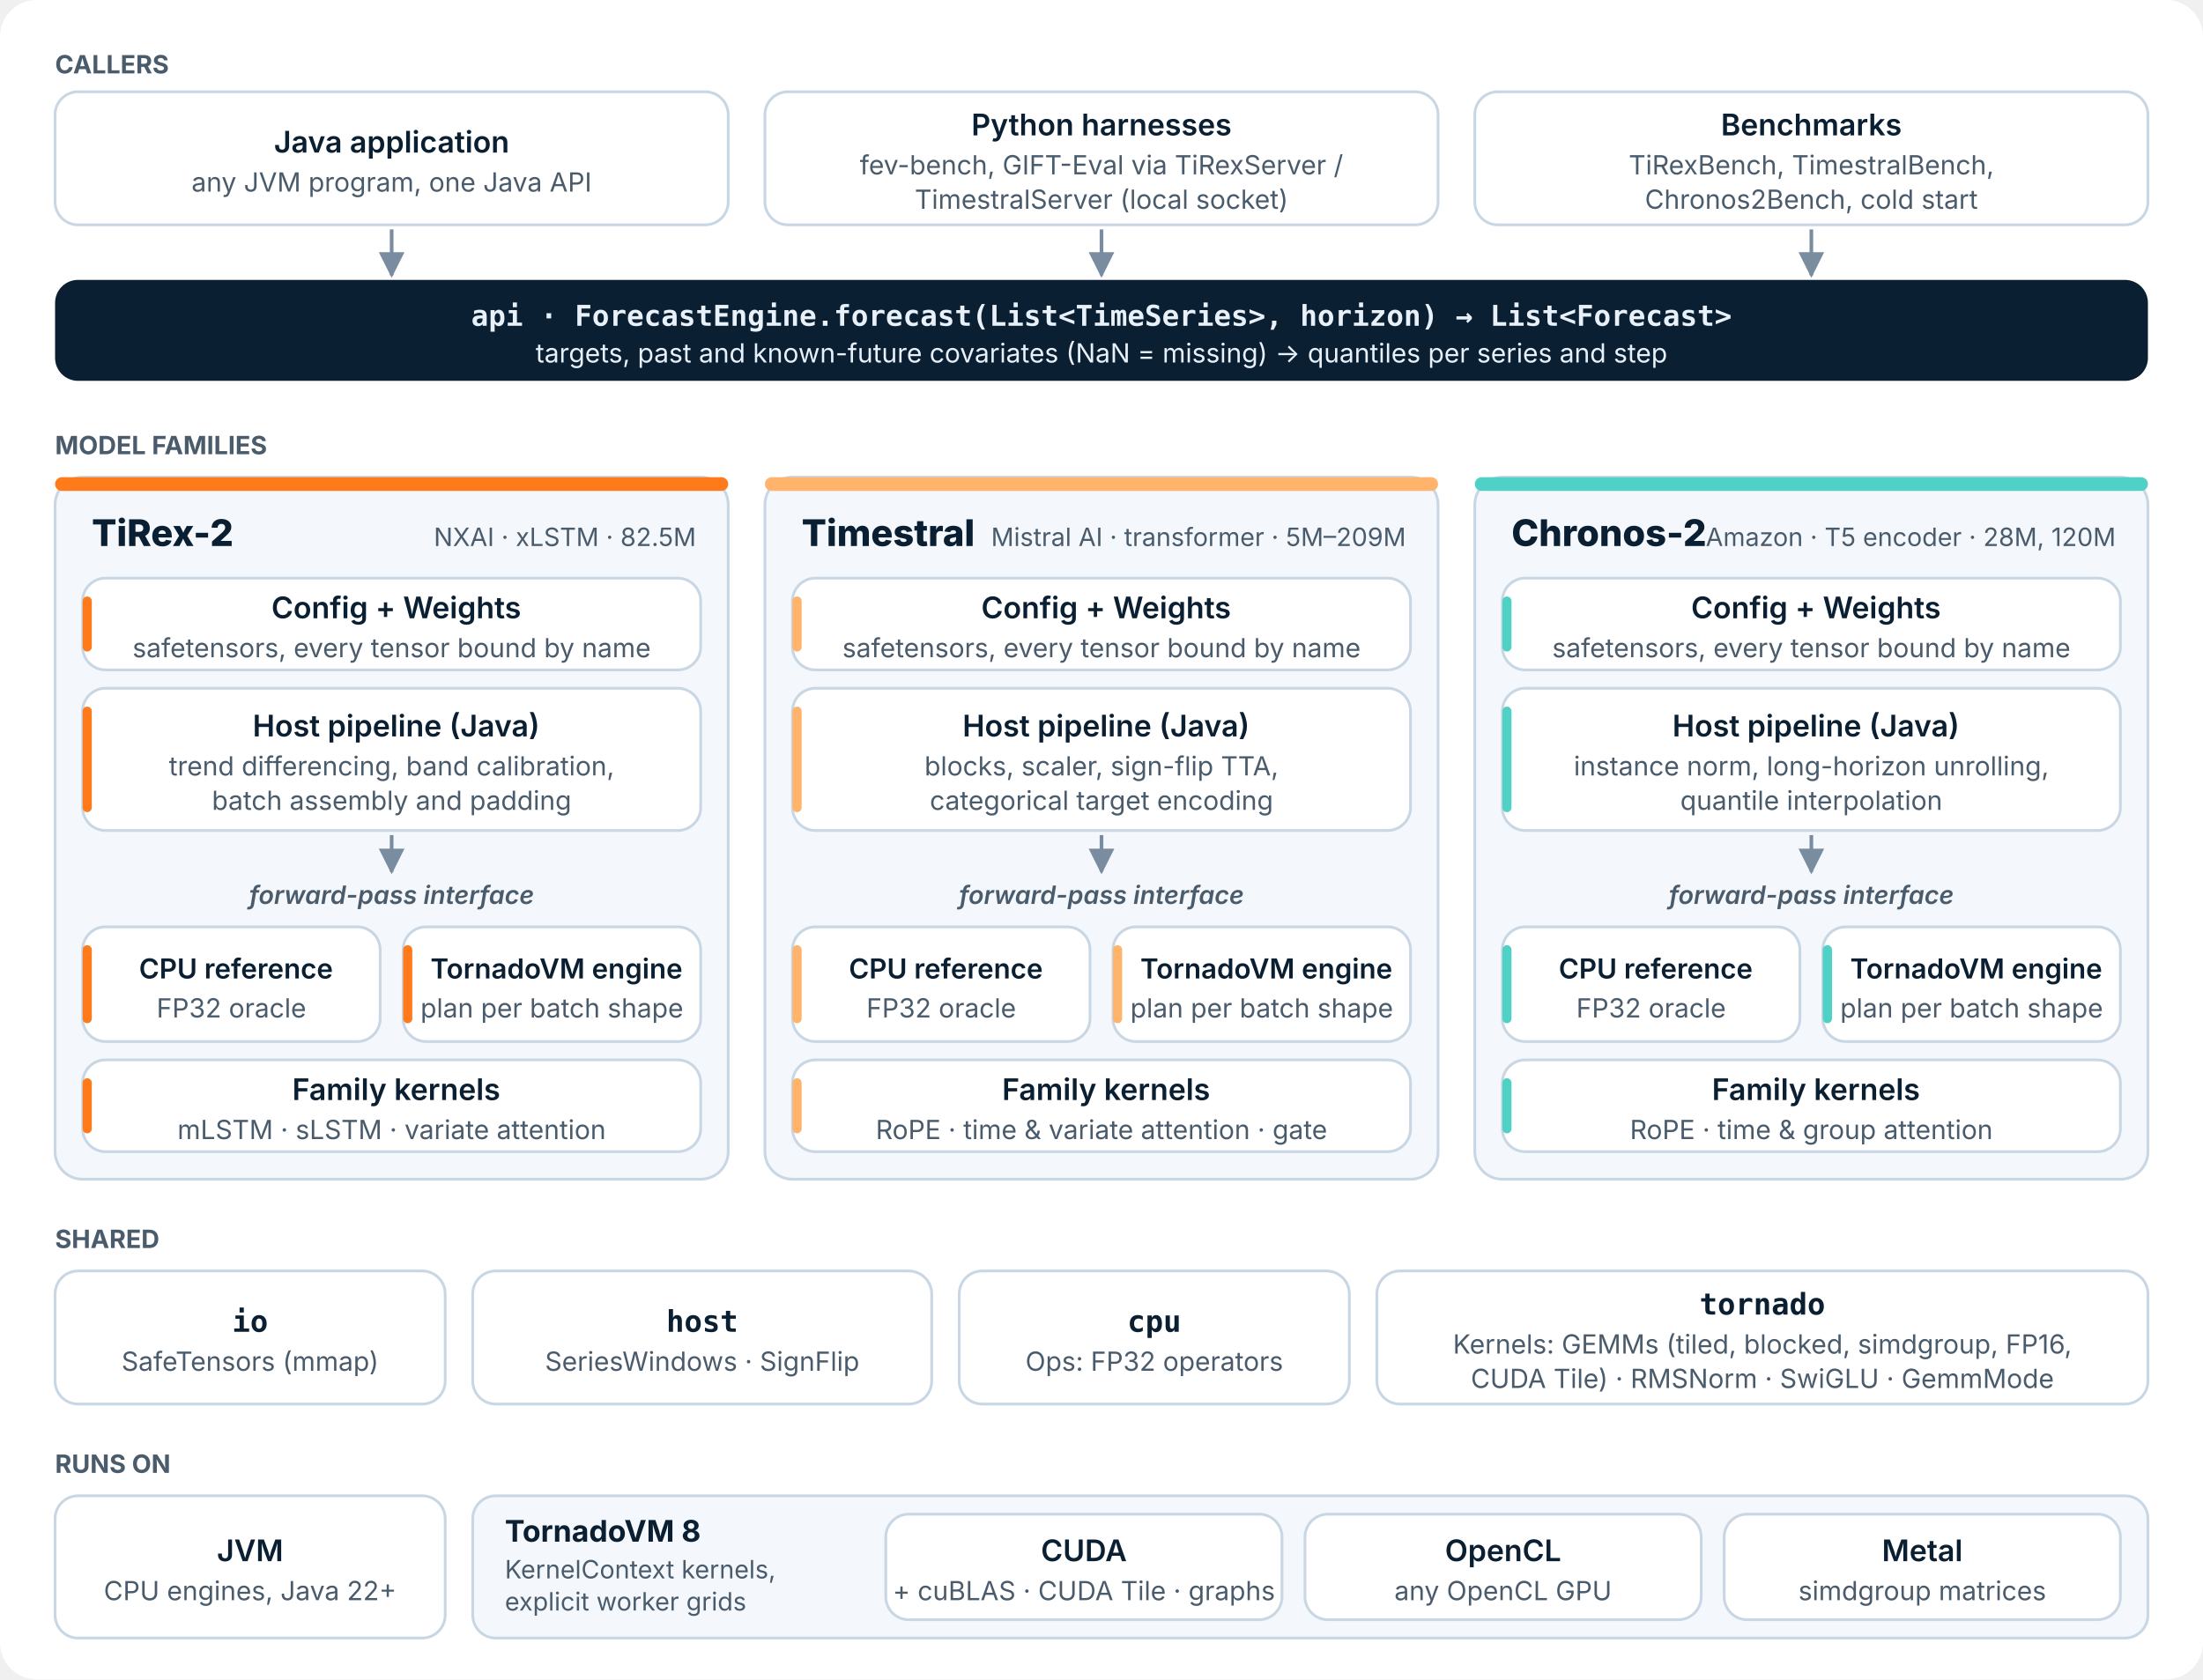
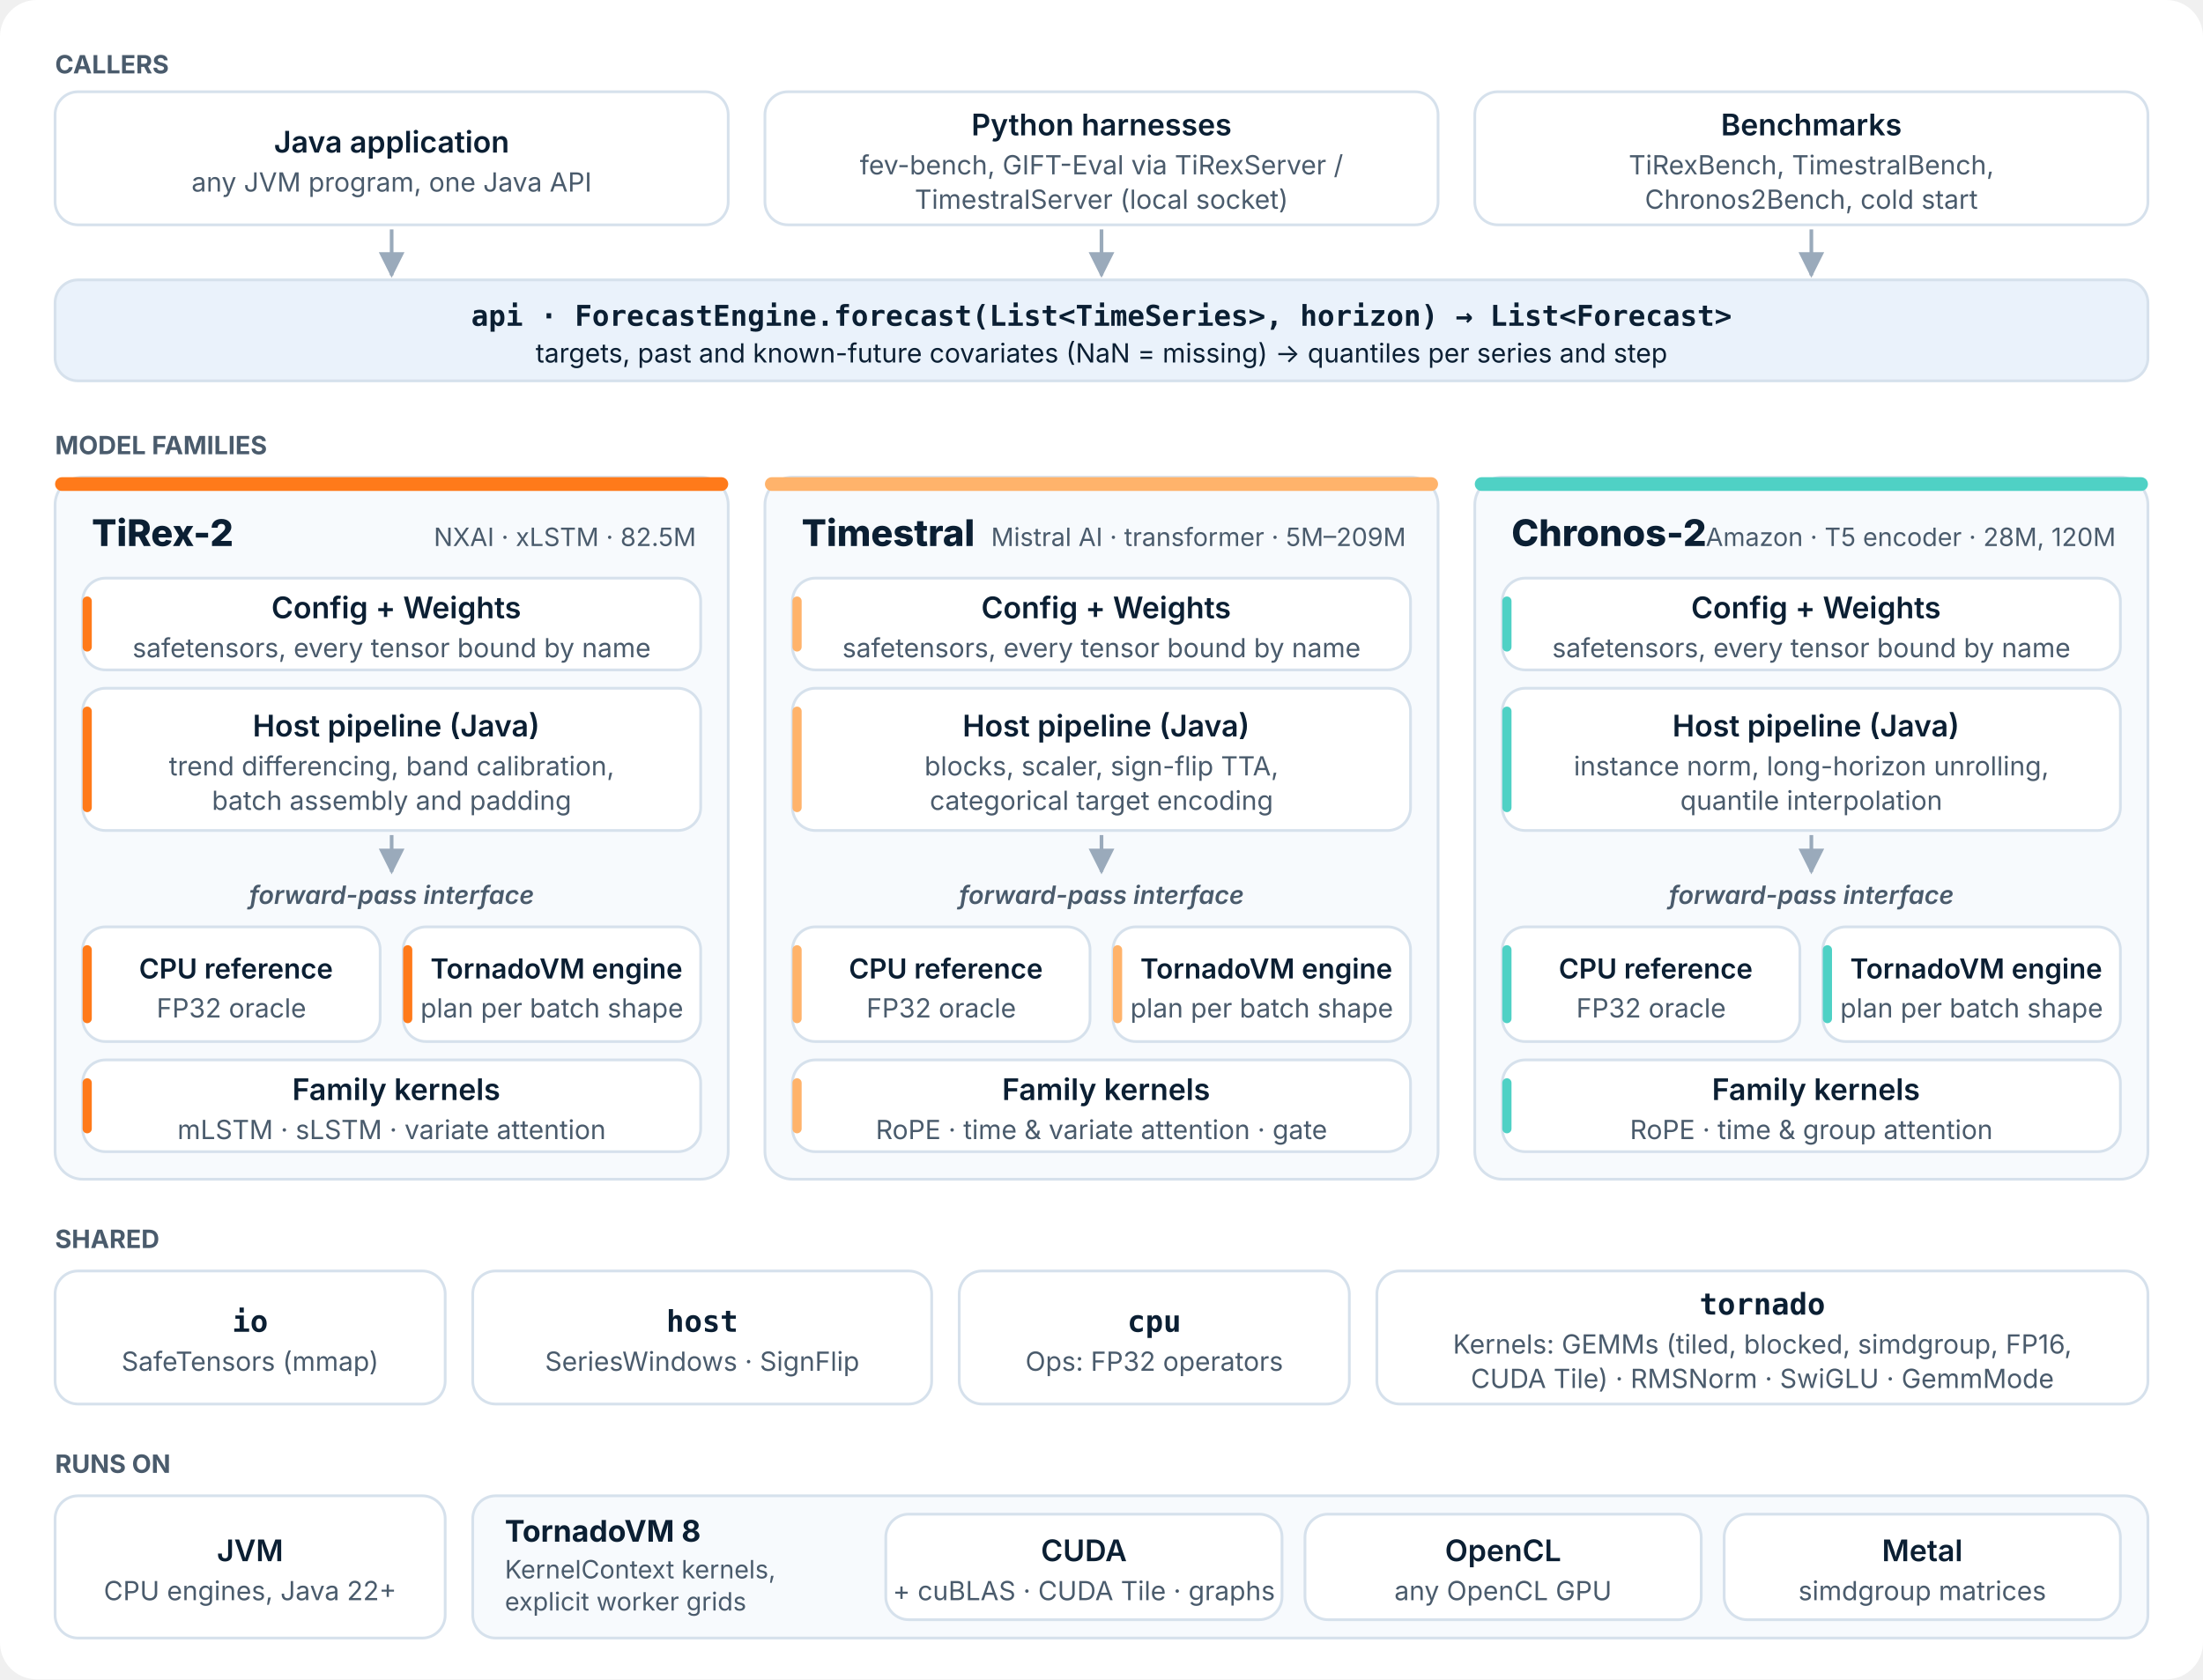
<svg xmlns="http://www.w3.org/2000/svg" width="960" height="732" viewBox="0 0 960 732" role="img" aria-label="jitcast architecture">
  <defs>
    <marker id="ah" viewBox="0 0 10 10" refX="9" refY="5" markerWidth="7" markerHeight="7" orient="auto-start-reverse">
-       <path d="M0 0 L10 5 L0 10 z" fill="#7A8DA0" />
+       <path d="M0 0 L10 5 L0 10 z" fill="#9AAABB" />
    </marker>
  </defs>
  <rect x="0" y="0" width="960" height="732" rx="16" fill="#FFFFFF" fill-opacity="1" />
  <text x="24" y="32" font-family="Inter, 'Segoe UI', Helvetica, Arial, sans-serif" font-size="11" font-weight="700" fill="#4A5B6C" text-anchor="start">CALLERS</text>
-   <rect x="24.0" y="40" width="293.333" height="58" rx="10" fill="#FFFFFF" fill-opacity="1" stroke="#C9D6E3" stroke-width="1.2" />
+   <rect x="24.0" y="40" width="293.333" height="58" rx="10" fill="#FFFFFF" fill-opacity="1" stroke="#D6E1EC" stroke-width="1.2" />
  <text x="170.667" y="66.5" font-family="Inter, 'Segoe UI', Helvetica, Arial, sans-serif" font-size="13" font-weight="600" fill="#0B1F33" text-anchor="middle">Java application</text>
  <text x="170.667" y="83.5" font-family="Inter, 'Segoe UI', Helvetica, Arial, sans-serif" font-size="11.5" font-weight="400" fill="#4A5B6C" text-anchor="middle">any JVM program, one Java API</text>
-   <line x1="170.667" y1="100" x2="170.667" y2="120" stroke="#7A8DA0" stroke-width="1.6" marker-end="url(#ah)" />
-   <rect x="333.333" y="40" width="293.333" height="58" rx="10" fill="#FFFFFF" fill-opacity="1" stroke="#C9D6E3" stroke-width="1.2" />
+   <line x1="170.667" y1="100" x2="170.667" y2="120" stroke="#9AAABB" stroke-width="1.6" marker-end="url(#ah)" />
+   <rect x="333.333" y="40" width="293.333" height="58" rx="10" fill="#FFFFFF" fill-opacity="1" stroke="#D6E1EC" stroke-width="1.2" />
  <text x="480.0" y="59.0" font-family="Inter, 'Segoe UI', Helvetica, Arial, sans-serif" font-size="13" font-weight="600" fill="#0B1F33" text-anchor="middle">Python harnesses</text>
  <text x="480.0" y="76.0" font-family="Inter, 'Segoe UI', Helvetica, Arial, sans-serif" font-size="11.5" font-weight="400" fill="#4A5B6C" text-anchor="middle">fev-bench, GIFT-Eval via TiRexServer /</text>
  <text x="480.0" y="91.0" font-family="Inter, 'Segoe UI', Helvetica, Arial, sans-serif" font-size="11.5" font-weight="400" fill="#4A5B6C" text-anchor="middle">TimestralServer (local socket)</text>
-   <line x1="480.0" y1="100" x2="480.0" y2="120" stroke="#7A8DA0" stroke-width="1.6" marker-end="url(#ah)" />
-   <rect x="642.667" y="40" width="293.333" height="58" rx="10" fill="#FFFFFF" fill-opacity="1" stroke="#C9D6E3" stroke-width="1.2" />
+   <line x1="480.0" y1="100" x2="480.0" y2="120" stroke="#9AAABB" stroke-width="1.6" marker-end="url(#ah)" />
+   <rect x="642.667" y="40" width="293.333" height="58" rx="10" fill="#FFFFFF" fill-opacity="1" stroke="#D6E1EC" stroke-width="1.2" />
  <text x="789.333" y="59.0" font-family="Inter, 'Segoe UI', Helvetica, Arial, sans-serif" font-size="13" font-weight="600" fill="#0B1F33" text-anchor="middle">Benchmarks</text>
  <text x="789.333" y="76.0" font-family="Inter, 'Segoe UI', Helvetica, Arial, sans-serif" font-size="11.5" font-weight="400" fill="#4A5B6C" text-anchor="middle">TiRexBench, TimestralBench,</text>
  <text x="789.333" y="91.0" font-family="Inter, 'Segoe UI', Helvetica, Arial, sans-serif" font-size="11.5" font-weight="400" fill="#4A5B6C" text-anchor="middle">Chronos2Bench, cold start</text>
-   <line x1="789.333" y1="100" x2="789.333" y2="120" stroke="#7A8DA0" stroke-width="1.6" marker-end="url(#ah)" />
-   <rect x="24" y="122" width="912" height="44" rx="10" fill="#0B1F33" fill-opacity="1" />
-   <text x="480.0" y="142" font-family="'JetBrains Mono', 'SF Mono', Menlo, Consolas, monospace" font-size="12.5" font-weight="700" fill="#E8F1FA" text-anchor="middle">api · ForecastEngine.forecast(List&lt;TimeSeries&gt;, horizon) → List&lt;Forecast&gt;</text>
-   <text x="480.0" y="158" font-family="Inter, 'Segoe UI', Helvetica, Arial, sans-serif" font-size="11.5" font-weight="400" fill="#E8F1FA" text-anchor="middle">targets, past and known-future covariates (NaN = missing)  →  quantiles per series and step</text>
+   <line x1="789.333" y1="100" x2="789.333" y2="120" stroke="#9AAABB" stroke-width="1.6" marker-end="url(#ah)" />
+   <rect x="24" y="122" width="912" height="44" rx="10" fill="#EAF2FB" fill-opacity="1" stroke="#D6E1EC" stroke-width="1.2" />
+   <text x="480.0" y="142" font-family="'JetBrains Mono', 'SF Mono', Menlo, Consolas, monospace" font-size="12.5" font-weight="700" fill="#0B1F33" text-anchor="middle">api · ForecastEngine.forecast(List&lt;TimeSeries&gt;, horizon) → List&lt;Forecast&gt;</text>
+   <text x="480.0" y="158" font-family="Inter, 'Segoe UI', Helvetica, Arial, sans-serif" font-size="11.5" font-weight="400" fill="#0B1F33" text-anchor="middle">targets, past and known-future covariates (NaN = missing)  →  quantiles per series and step</text>
  <text x="24" y="198" font-family="Inter, 'Segoe UI', Helvetica, Arial, sans-serif" font-size="11" font-weight="700" fill="#4A5B6C" text-anchor="start">MODEL FAMILIES</text>
-   <rect x="24.0" y="208" width="293.333" height="306" rx="12" fill="#F4F8FC" fill-opacity="1" stroke="#C9D6E3" stroke-width="1.2" />
+   <rect x="24.0" y="208" width="293.333" height="306" rx="12" fill="#F7FAFD" fill-opacity="1" stroke="#D6E1EC" stroke-width="1.2" />
  <rect x="24.0" y="208" width="293.333" height="6" rx="3" fill="#FF7A1A" />
  <text x="40.0" y="238" font-family="Inter, 'Segoe UI', Helvetica, Arial, sans-serif" font-size="16" font-weight="800" fill="#0B1F33" text-anchor="start">TiRex-2</text>
  <text x="303.333" y="238" font-family="Inter, 'Segoe UI', Helvetica, Arial, sans-serif" font-size="11" font-weight="400" fill="#4A5B6C" text-anchor="end">NXAI · xLSTM · 82.5M</text>
-   <rect x="36.0" y="252" width="269.333" height="40" rx="10" fill="#FFFFFF" fill-opacity="1" stroke="#C9D6E3" stroke-width="1.2" />
+   <rect x="36.0" y="252" width="269.333" height="40" rx="10" fill="#FFFFFF" fill-opacity="1" stroke="#D6E1EC" stroke-width="1.2" />
  <rect x="36.0" y="260" width="4" height="24" rx="2" fill="#FF7A1A" />
  <text x="172.667" y="269.5" font-family="Inter, 'Segoe UI', Helvetica, Arial, sans-serif" font-size="13" font-weight="600" fill="#0B1F33" text-anchor="middle">Config + Weights</text>
  <text x="170.667" y="286.5" font-family="Inter, 'Segoe UI', Helvetica, Arial, sans-serif" font-size="11.5" font-weight="400" fill="#4A5B6C" text-anchor="middle">safetensors, every tensor bound by name</text>
-   <rect x="36.0" y="300" width="269.333" height="62" rx="10" fill="#FFFFFF" fill-opacity="1" stroke="#C9D6E3" stroke-width="1.2" />
+   <rect x="36.0" y="300" width="269.333" height="62" rx="10" fill="#FFFFFF" fill-opacity="1" stroke="#D6E1EC" stroke-width="1.2" />
  <rect x="36.0" y="308" width="4" height="46" rx="2" fill="#FF7A1A" />
  <text x="172.667" y="321.0" font-family="Inter, 'Segoe UI', Helvetica, Arial, sans-serif" font-size="13" font-weight="600" fill="#0B1F33" text-anchor="middle">Host pipeline (Java)</text>
  <text x="170.667" y="338.0" font-family="Inter, 'Segoe UI', Helvetica, Arial, sans-serif" font-size="11.5" font-weight="400" fill="#4A5B6C" text-anchor="middle">trend differencing, band calibration,</text>
  <text x="170.667" y="353.0" font-family="Inter, 'Segoe UI', Helvetica, Arial, sans-serif" font-size="11.5" font-weight="400" fill="#4A5B6C" text-anchor="middle">batch assembly and padding</text>
-   <line x1="170.667" y1="364" x2="170.667" y2="380" stroke="#7A8DA0" stroke-width="1.6" marker-end="url(#ah)" />
+   <line x1="170.667" y1="364" x2="170.667" y2="380" stroke="#9AAABB" stroke-width="1.6" marker-end="url(#ah)" />
  <text x="170.667" y="394" font-family="Inter, 'Segoe UI', Helvetica, Arial, sans-serif" font-size="11" font-weight="600" fill="#4A5B6C" text-anchor="middle" font-style="italic">forward-pass interface</text>
-   <rect x="36.0" y="404" width="129.667" height="50" rx="10" fill="#FFFFFF" fill-opacity="1" stroke="#C9D6E3" stroke-width="1.2" />
+   <rect x="36.0" y="404" width="129.667" height="50" rx="10" fill="#FFFFFF" fill-opacity="1" stroke="#D6E1EC" stroke-width="1.2" />
  <rect x="36.0" y="412" width="4" height="34" rx="2" fill="#FF7A1A" />
  <text x="102.833" y="426.5" font-family="Inter, 'Segoe UI', Helvetica, Arial, sans-serif" font-size="12" font-weight="600" fill="#0B1F33" text-anchor="middle">CPU reference</text>
  <text x="100.833" y="443.5" font-family="Inter, 'Segoe UI', Helvetica, Arial, sans-serif" font-size="11.5" font-weight="400" fill="#4A5B6C" text-anchor="middle">FP32 oracle</text>
-   <rect x="175.667" y="404" width="129.667" height="50" rx="10" fill="#FFFFFF" fill-opacity="1" stroke="#C9D6E3" stroke-width="1.2" />
+   <rect x="175.667" y="404" width="129.667" height="50" rx="10" fill="#FFFFFF" fill-opacity="1" stroke="#D6E1EC" stroke-width="1.2" />
  <rect x="175.667" y="412" width="4" height="34" rx="2" fill="#FF7A1A" />
  <text x="242.5" y="426.5" font-family="Inter, 'Segoe UI', Helvetica, Arial, sans-serif" font-size="12" font-weight="600" fill="#0B1F33" text-anchor="middle">TornadoVM engine</text>
  <text x="240.5" y="443.5" font-family="Inter, 'Segoe UI', Helvetica, Arial, sans-serif" font-size="11.5" font-weight="400" fill="#4A5B6C" text-anchor="middle">plan per batch shape</text>
-   <rect x="36.0" y="462" width="269.333" height="40" rx="10" fill="#FFFFFF" fill-opacity="1" stroke="#C9D6E3" stroke-width="1.2" />
+   <rect x="36.0" y="462" width="269.333" height="40" rx="10" fill="#FFFFFF" fill-opacity="1" stroke="#D6E1EC" stroke-width="1.2" />
  <rect x="36.0" y="470" width="4" height="24" rx="2" fill="#FF7A1A" />
  <text x="172.667" y="479.5" font-family="Inter, 'Segoe UI', Helvetica, Arial, sans-serif" font-size="13" font-weight="600" fill="#0B1F33" text-anchor="middle">Family kernels</text>
  <text x="170.667" y="496.5" font-family="Inter, 'Segoe UI', Helvetica, Arial, sans-serif" font-size="11.5" font-weight="400" fill="#4A5B6C" text-anchor="middle">mLSTM · sLSTM · variate attention</text>
-   <rect x="333.333" y="208" width="293.333" height="306" rx="12" fill="#F4F8FC" fill-opacity="1" stroke="#C9D6E3" stroke-width="1.2" />
+   <rect x="333.333" y="208" width="293.333" height="306" rx="12" fill="#F7FAFD" fill-opacity="1" stroke="#D6E1EC" stroke-width="1.2" />
  <rect x="333.333" y="208" width="293.333" height="6" rx="3" fill="#FFB36B" />
  <text x="349.333" y="238" font-family="Inter, 'Segoe UI', Helvetica, Arial, sans-serif" font-size="16" font-weight="800" fill="#0B1F33" text-anchor="start">Timestral</text>
  <text x="612.667" y="238" font-family="Inter, 'Segoe UI', Helvetica, Arial, sans-serif" font-size="11" font-weight="400" fill="#4A5B6C" text-anchor="end">Mistral AI · transformer · 5M–209M</text>
-   <rect x="345.333" y="252" width="269.333" height="40" rx="10" fill="#FFFFFF" fill-opacity="1" stroke="#C9D6E3" stroke-width="1.2" />
+   <rect x="345.333" y="252" width="269.333" height="40" rx="10" fill="#FFFFFF" fill-opacity="1" stroke="#D6E1EC" stroke-width="1.2" />
  <rect x="345.333" y="260" width="4" height="24" rx="2" fill="#FFB36B" />
  <text x="482.0" y="269.5" font-family="Inter, 'Segoe UI', Helvetica, Arial, sans-serif" font-size="13" font-weight="600" fill="#0B1F33" text-anchor="middle">Config + Weights</text>
  <text x="480.0" y="286.5" font-family="Inter, 'Segoe UI', Helvetica, Arial, sans-serif" font-size="11.5" font-weight="400" fill="#4A5B6C" text-anchor="middle">safetensors, every tensor bound by name</text>
-   <rect x="345.333" y="300" width="269.333" height="62" rx="10" fill="#FFFFFF" fill-opacity="1" stroke="#C9D6E3" stroke-width="1.2" />
+   <rect x="345.333" y="300" width="269.333" height="62" rx="10" fill="#FFFFFF" fill-opacity="1" stroke="#D6E1EC" stroke-width="1.2" />
  <rect x="345.333" y="308" width="4" height="46" rx="2" fill="#FFB36B" />
  <text x="482.0" y="321.0" font-family="Inter, 'Segoe UI', Helvetica, Arial, sans-serif" font-size="13" font-weight="600" fill="#0B1F33" text-anchor="middle">Host pipeline (Java)</text>
  <text x="480.0" y="338.0" font-family="Inter, 'Segoe UI', Helvetica, Arial, sans-serif" font-size="11.5" font-weight="400" fill="#4A5B6C" text-anchor="middle">blocks, scaler, sign-flip TTA,</text>
  <text x="480.0" y="353.0" font-family="Inter, 'Segoe UI', Helvetica, Arial, sans-serif" font-size="11.5" font-weight="400" fill="#4A5B6C" text-anchor="middle">categorical target encoding</text>
-   <line x1="480.0" y1="364" x2="480.0" y2="380" stroke="#7A8DA0" stroke-width="1.6" marker-end="url(#ah)" />
+   <line x1="480.0" y1="364" x2="480.0" y2="380" stroke="#9AAABB" stroke-width="1.6" marker-end="url(#ah)" />
  <text x="480.0" y="394" font-family="Inter, 'Segoe UI', Helvetica, Arial, sans-serif" font-size="11" font-weight="600" fill="#4A5B6C" text-anchor="middle" font-style="italic">forward-pass interface</text>
-   <rect x="345.333" y="404" width="129.667" height="50" rx="10" fill="#FFFFFF" fill-opacity="1" stroke="#C9D6E3" stroke-width="1.2" />
+   <rect x="345.333" y="404" width="129.667" height="50" rx="10" fill="#FFFFFF" fill-opacity="1" stroke="#D6E1EC" stroke-width="1.2" />
  <rect x="345.333" y="412" width="4" height="34" rx="2" fill="#FFB36B" />
  <text x="412.167" y="426.5" font-family="Inter, 'Segoe UI', Helvetica, Arial, sans-serif" font-size="12" font-weight="600" fill="#0B1F33" text-anchor="middle">CPU reference</text>
  <text x="410.167" y="443.5" font-family="Inter, 'Segoe UI', Helvetica, Arial, sans-serif" font-size="11.5" font-weight="400" fill="#4A5B6C" text-anchor="middle">FP32 oracle</text>
-   <rect x="485.0" y="404" width="129.667" height="50" rx="10" fill="#FFFFFF" fill-opacity="1" stroke="#C9D6E3" stroke-width="1.2" />
+   <rect x="485.0" y="404" width="129.667" height="50" rx="10" fill="#FFFFFF" fill-opacity="1" stroke="#D6E1EC" stroke-width="1.2" />
  <rect x="485.0" y="412" width="4" height="34" rx="2" fill="#FFB36B" />
  <text x="551.833" y="426.5" font-family="Inter, 'Segoe UI', Helvetica, Arial, sans-serif" font-size="12" font-weight="600" fill="#0B1F33" text-anchor="middle">TornadoVM engine</text>
  <text x="549.833" y="443.5" font-family="Inter, 'Segoe UI', Helvetica, Arial, sans-serif" font-size="11.5" font-weight="400" fill="#4A5B6C" text-anchor="middle">plan per batch shape</text>
-   <rect x="345.333" y="462" width="269.333" height="40" rx="10" fill="#FFFFFF" fill-opacity="1" stroke="#C9D6E3" stroke-width="1.2" />
+   <rect x="345.333" y="462" width="269.333" height="40" rx="10" fill="#FFFFFF" fill-opacity="1" stroke="#D6E1EC" stroke-width="1.2" />
  <rect x="345.333" y="470" width="4" height="24" rx="2" fill="#FFB36B" />
  <text x="482.0" y="479.5" font-family="Inter, 'Segoe UI', Helvetica, Arial, sans-serif" font-size="13" font-weight="600" fill="#0B1F33" text-anchor="middle">Family kernels</text>
  <text x="480.0" y="496.5" font-family="Inter, 'Segoe UI', Helvetica, Arial, sans-serif" font-size="11.5" font-weight="400" fill="#4A5B6C" text-anchor="middle">RoPE · time &amp; variate attention · gate</text>
-   <rect x="642.667" y="208" width="293.333" height="306" rx="12" fill="#F4F8FC" fill-opacity="1" stroke="#C9D6E3" stroke-width="1.2" />
+   <rect x="642.667" y="208" width="293.333" height="306" rx="12" fill="#F7FAFD" fill-opacity="1" stroke="#D6E1EC" stroke-width="1.2" />
  <rect x="642.667" y="208" width="293.333" height="6" rx="3" fill="#4FD1C5" />
  <text x="658.667" y="238" font-family="Inter, 'Segoe UI', Helvetica, Arial, sans-serif" font-size="16" font-weight="800" fill="#0B1F33" text-anchor="start">Chronos-2</text>
  <text x="922.0" y="238" font-family="Inter, 'Segoe UI', Helvetica, Arial, sans-serif" font-size="11" font-weight="400" fill="#4A5B6C" text-anchor="end">Amazon · T5 encoder · 28M, 120M</text>
-   <rect x="654.667" y="252" width="269.333" height="40" rx="10" fill="#FFFFFF" fill-opacity="1" stroke="#C9D6E3" stroke-width="1.2" />
+   <rect x="654.667" y="252" width="269.333" height="40" rx="10" fill="#FFFFFF" fill-opacity="1" stroke="#D6E1EC" stroke-width="1.2" />
  <rect x="654.667" y="260" width="4" height="24" rx="2" fill="#4FD1C5" />
  <text x="791.333" y="269.5" font-family="Inter, 'Segoe UI', Helvetica, Arial, sans-serif" font-size="13" font-weight="600" fill="#0B1F33" text-anchor="middle">Config + Weights</text>
  <text x="789.333" y="286.5" font-family="Inter, 'Segoe UI', Helvetica, Arial, sans-serif" font-size="11.5" font-weight="400" fill="#4A5B6C" text-anchor="middle">safetensors, every tensor bound by name</text>
-   <rect x="654.667" y="300" width="269.333" height="62" rx="10" fill="#FFFFFF" fill-opacity="1" stroke="#C9D6E3" stroke-width="1.2" />
+   <rect x="654.667" y="300" width="269.333" height="62" rx="10" fill="#FFFFFF" fill-opacity="1" stroke="#D6E1EC" stroke-width="1.2" />
  <rect x="654.667" y="308" width="4" height="46" rx="2" fill="#4FD1C5" />
  <text x="791.333" y="321.0" font-family="Inter, 'Segoe UI', Helvetica, Arial, sans-serif" font-size="13" font-weight="600" fill="#0B1F33" text-anchor="middle">Host pipeline (Java)</text>
  <text x="789.333" y="338.0" font-family="Inter, 'Segoe UI', Helvetica, Arial, sans-serif" font-size="11.5" font-weight="400" fill="#4A5B6C" text-anchor="middle">instance norm, long-horizon unrolling,</text>
  <text x="789.333" y="353.0" font-family="Inter, 'Segoe UI', Helvetica, Arial, sans-serif" font-size="11.5" font-weight="400" fill="#4A5B6C" text-anchor="middle">quantile interpolation</text>
-   <line x1="789.333" y1="364" x2="789.333" y2="380" stroke="#7A8DA0" stroke-width="1.6" marker-end="url(#ah)" />
+   <line x1="789.333" y1="364" x2="789.333" y2="380" stroke="#9AAABB" stroke-width="1.6" marker-end="url(#ah)" />
  <text x="789.333" y="394" font-family="Inter, 'Segoe UI', Helvetica, Arial, sans-serif" font-size="11" font-weight="600" fill="#4A5B6C" text-anchor="middle" font-style="italic">forward-pass interface</text>
-   <rect x="654.667" y="404" width="129.667" height="50" rx="10" fill="#FFFFFF" fill-opacity="1" stroke="#C9D6E3" stroke-width="1.2" />
+   <rect x="654.667" y="404" width="129.667" height="50" rx="10" fill="#FFFFFF" fill-opacity="1" stroke="#D6E1EC" stroke-width="1.2" />
  <rect x="654.667" y="412" width="4" height="34" rx="2" fill="#4FD1C5" />
  <text x="721.5" y="426.5" font-family="Inter, 'Segoe UI', Helvetica, Arial, sans-serif" font-size="12" font-weight="600" fill="#0B1F33" text-anchor="middle">CPU reference</text>
  <text x="719.5" y="443.5" font-family="Inter, 'Segoe UI', Helvetica, Arial, sans-serif" font-size="11.5" font-weight="400" fill="#4A5B6C" text-anchor="middle">FP32 oracle</text>
-   <rect x="794.333" y="404" width="129.667" height="50" rx="10" fill="#FFFFFF" fill-opacity="1" stroke="#C9D6E3" stroke-width="1.2" />
+   <rect x="794.333" y="404" width="129.667" height="50" rx="10" fill="#FFFFFF" fill-opacity="1" stroke="#D6E1EC" stroke-width="1.2" />
  <rect x="794.333" y="412" width="4" height="34" rx="2" fill="#4FD1C5" />
  <text x="861.167" y="426.5" font-family="Inter, 'Segoe UI', Helvetica, Arial, sans-serif" font-size="12" font-weight="600" fill="#0B1F33" text-anchor="middle">TornadoVM engine</text>
  <text x="859.167" y="443.5" font-family="Inter, 'Segoe UI', Helvetica, Arial, sans-serif" font-size="11.5" font-weight="400" fill="#4A5B6C" text-anchor="middle">plan per batch shape</text>
-   <rect x="654.667" y="462" width="269.333" height="40" rx="10" fill="#FFFFFF" fill-opacity="1" stroke="#C9D6E3" stroke-width="1.2" />
+   <rect x="654.667" y="462" width="269.333" height="40" rx="10" fill="#FFFFFF" fill-opacity="1" stroke="#D6E1EC" stroke-width="1.2" />
  <rect x="654.667" y="470" width="4" height="24" rx="2" fill="#4FD1C5" />
  <text x="791.333" y="479.5" font-family="Inter, 'Segoe UI', Helvetica, Arial, sans-serif" font-size="13" font-weight="600" fill="#0B1F33" text-anchor="middle">Family kernels</text>
  <text x="789.333" y="496.5" font-family="Inter, 'Segoe UI', Helvetica, Arial, sans-serif" font-size="11.5" font-weight="400" fill="#4A5B6C" text-anchor="middle">RoPE · time &amp; group attention</text>
  <text x="24" y="544" font-family="Inter, 'Segoe UI', Helvetica, Arial, sans-serif" font-size="11" font-weight="700" fill="#4A5B6C" text-anchor="start">SHARED</text>
-   <rect x="24" y="554" width="170" height="58" rx="10" fill="#FFFFFF" fill-opacity="1" stroke="#C9D6E3" stroke-width="1.2" />
+   <rect x="24" y="554" width="170" height="58" rx="10" fill="#FFFFFF" fill-opacity="1" stroke="#D6E1EC" stroke-width="1.2" />
  <text x="109.0" y="580.5" font-family="'JetBrains Mono', 'SF Mono', Menlo, Consolas, monospace" font-size="13" font-weight="600" fill="#0B1F33" text-anchor="middle">io</text>
  <text x="109.0" y="597.5" font-family="Inter, 'Segoe UI', Helvetica, Arial, sans-serif" font-size="11.5" font-weight="400" fill="#4A5B6C" text-anchor="middle">SafeTensors (mmap)</text>
-   <rect x="206" y="554" width="200" height="58" rx="10" fill="#FFFFFF" fill-opacity="1" stroke="#C9D6E3" stroke-width="1.2" />
+   <rect x="206" y="554" width="200" height="58" rx="10" fill="#FFFFFF" fill-opacity="1" stroke="#D6E1EC" stroke-width="1.2" />
  <text x="306.0" y="580.5" font-family="'JetBrains Mono', 'SF Mono', Menlo, Consolas, monospace" font-size="13" font-weight="600" fill="#0B1F33" text-anchor="middle">host</text>
  <text x="306.0" y="597.5" font-family="Inter, 'Segoe UI', Helvetica, Arial, sans-serif" font-size="11.5" font-weight="400" fill="#4A5B6C" text-anchor="middle">SeriesWindows · SignFlip</text>
-   <rect x="418" y="554" width="170" height="58" rx="10" fill="#FFFFFF" fill-opacity="1" stroke="#C9D6E3" stroke-width="1.2" />
+   <rect x="418" y="554" width="170" height="58" rx="10" fill="#FFFFFF" fill-opacity="1" stroke="#D6E1EC" stroke-width="1.2" />
  <text x="503.0" y="580.5" font-family="'JetBrains Mono', 'SF Mono', Menlo, Consolas, monospace" font-size="13" font-weight="600" fill="#0B1F33" text-anchor="middle">cpu</text>
  <text x="503.0" y="597.5" font-family="Inter, 'Segoe UI', Helvetica, Arial, sans-serif" font-size="11.5" font-weight="400" fill="#4A5B6C" text-anchor="middle">Ops: FP32 operators</text>
-   <rect x="600" y="554" width="336" height="58" rx="10" fill="#FFFFFF" fill-opacity="1" stroke="#C9D6E3" stroke-width="1.2" />
+   <rect x="600" y="554" width="336" height="58" rx="10" fill="#FFFFFF" fill-opacity="1" stroke="#D6E1EC" stroke-width="1.2" />
  <text x="768.0" y="573.0" font-family="'JetBrains Mono', 'SF Mono', Menlo, Consolas, monospace" font-size="13" font-weight="600" fill="#0B1F33" text-anchor="middle">tornado</text>
  <text x="768.0" y="590.0" font-family="Inter, 'Segoe UI', Helvetica, Arial, sans-serif" font-size="11.5" font-weight="400" fill="#4A5B6C" text-anchor="middle">Kernels: GEMMs (tiled, blocked, simdgroup, FP16,</text>
  <text x="768.0" y="605.0" font-family="Inter, 'Segoe UI', Helvetica, Arial, sans-serif" font-size="11.5" font-weight="400" fill="#4A5B6C" text-anchor="middle">CUDA Tile) · RMSNorm · SwiGLU · GemmMode</text>
  <text x="24" y="642" font-family="Inter, 'Segoe UI', Helvetica, Arial, sans-serif" font-size="11" font-weight="700" fill="#4A5B6C" text-anchor="start">RUNS ON</text>
-   <rect x="24" y="652" width="170" height="62" rx="10" fill="#FFFFFF" fill-opacity="1" stroke="#C9D6E3" stroke-width="1.2" />
+   <rect x="24" y="652" width="170" height="62" rx="10" fill="#FFFFFF" fill-opacity="1" stroke="#D6E1EC" stroke-width="1.2" />
  <text x="109.0" y="680.5" font-family="Inter, 'Segoe UI', Helvetica, Arial, sans-serif" font-size="13" font-weight="600" fill="#0B1F33" text-anchor="middle">JVM</text>
  <text x="109.0" y="697.5" font-family="Inter, 'Segoe UI', Helvetica, Arial, sans-serif" font-size="11.5" font-weight="400" fill="#4A5B6C" text-anchor="middle">CPU engines, Java 22+</text>
-   <rect x="206" y="652" width="730" height="62" rx="10" fill="#F4F8FC" fill-opacity="1" stroke="#C9D6E3" stroke-width="1.2" />
+   <rect x="206" y="652" width="730" height="62" rx="10" fill="#F7FAFD" fill-opacity="1" stroke="#D6E1EC" stroke-width="1.2" />
  <text x="220" y="672" font-family="Inter, 'Segoe UI', Helvetica, Arial, sans-serif" font-size="13" font-weight="700" fill="#0B1F33" text-anchor="start">TornadoVM 8</text>
  <text x="220" y="688" font-family="Inter, 'Segoe UI', Helvetica, Arial, sans-serif" font-size="11" font-weight="400" fill="#4A5B6C" text-anchor="start">KernelContext kernels,</text>
  <text x="220" y="702" font-family="Inter, 'Segoe UI', Helvetica, Arial, sans-serif" font-size="11" font-weight="400" fill="#4A5B6C" text-anchor="start">explicit worker grids</text>
-   <rect x="386.0" y="660" width="172.667" height="46" rx="10" fill="#FFFFFF" fill-opacity="1" stroke="#C9D6E3" stroke-width="1.2" />
+   <rect x="386.0" y="660" width="172.667" height="46" rx="10" fill="#FFFFFF" fill-opacity="1" stroke="#D6E1EC" stroke-width="1.2" />
  <text x="472.333" y="680.5" font-family="Inter, 'Segoe UI', Helvetica, Arial, sans-serif" font-size="13" font-weight="600" fill="#0B1F33" text-anchor="middle">CUDA</text>
  <text x="472.333" y="697.5" font-family="Inter, 'Segoe UI', Helvetica, Arial, sans-serif" font-size="11.5" font-weight="400" fill="#4A5B6C" text-anchor="middle">+ cuBLAS · CUDA Tile · graphs</text>
-   <rect x="568.667" y="660" width="172.667" height="46" rx="10" fill="#FFFFFF" fill-opacity="1" stroke="#C9D6E3" stroke-width="1.2" />
+   <rect x="568.667" y="660" width="172.667" height="46" rx="10" fill="#FFFFFF" fill-opacity="1" stroke="#D6E1EC" stroke-width="1.2" />
  <text x="655.0" y="680.5" font-family="Inter, 'Segoe UI', Helvetica, Arial, sans-serif" font-size="13" font-weight="600" fill="#0B1F33" text-anchor="middle">OpenCL</text>
  <text x="655.0" y="697.5" font-family="Inter, 'Segoe UI', Helvetica, Arial, sans-serif" font-size="11.5" font-weight="400" fill="#4A5B6C" text-anchor="middle">any OpenCL GPU</text>
-   <rect x="751.333" y="660" width="172.667" height="46" rx="10" fill="#FFFFFF" fill-opacity="1" stroke="#C9D6E3" stroke-width="1.2" />
+   <rect x="751.333" y="660" width="172.667" height="46" rx="10" fill="#FFFFFF" fill-opacity="1" stroke="#D6E1EC" stroke-width="1.2" />
  <text x="837.667" y="680.5" font-family="Inter, 'Segoe UI', Helvetica, Arial, sans-serif" font-size="13" font-weight="600" fill="#0B1F33" text-anchor="middle">Metal</text>
  <text x="837.667" y="697.5" font-family="Inter, 'Segoe UI', Helvetica, Arial, sans-serif" font-size="11.5" font-weight="400" fill="#4A5B6C" text-anchor="middle">simdgroup matrices</text>
</svg>
